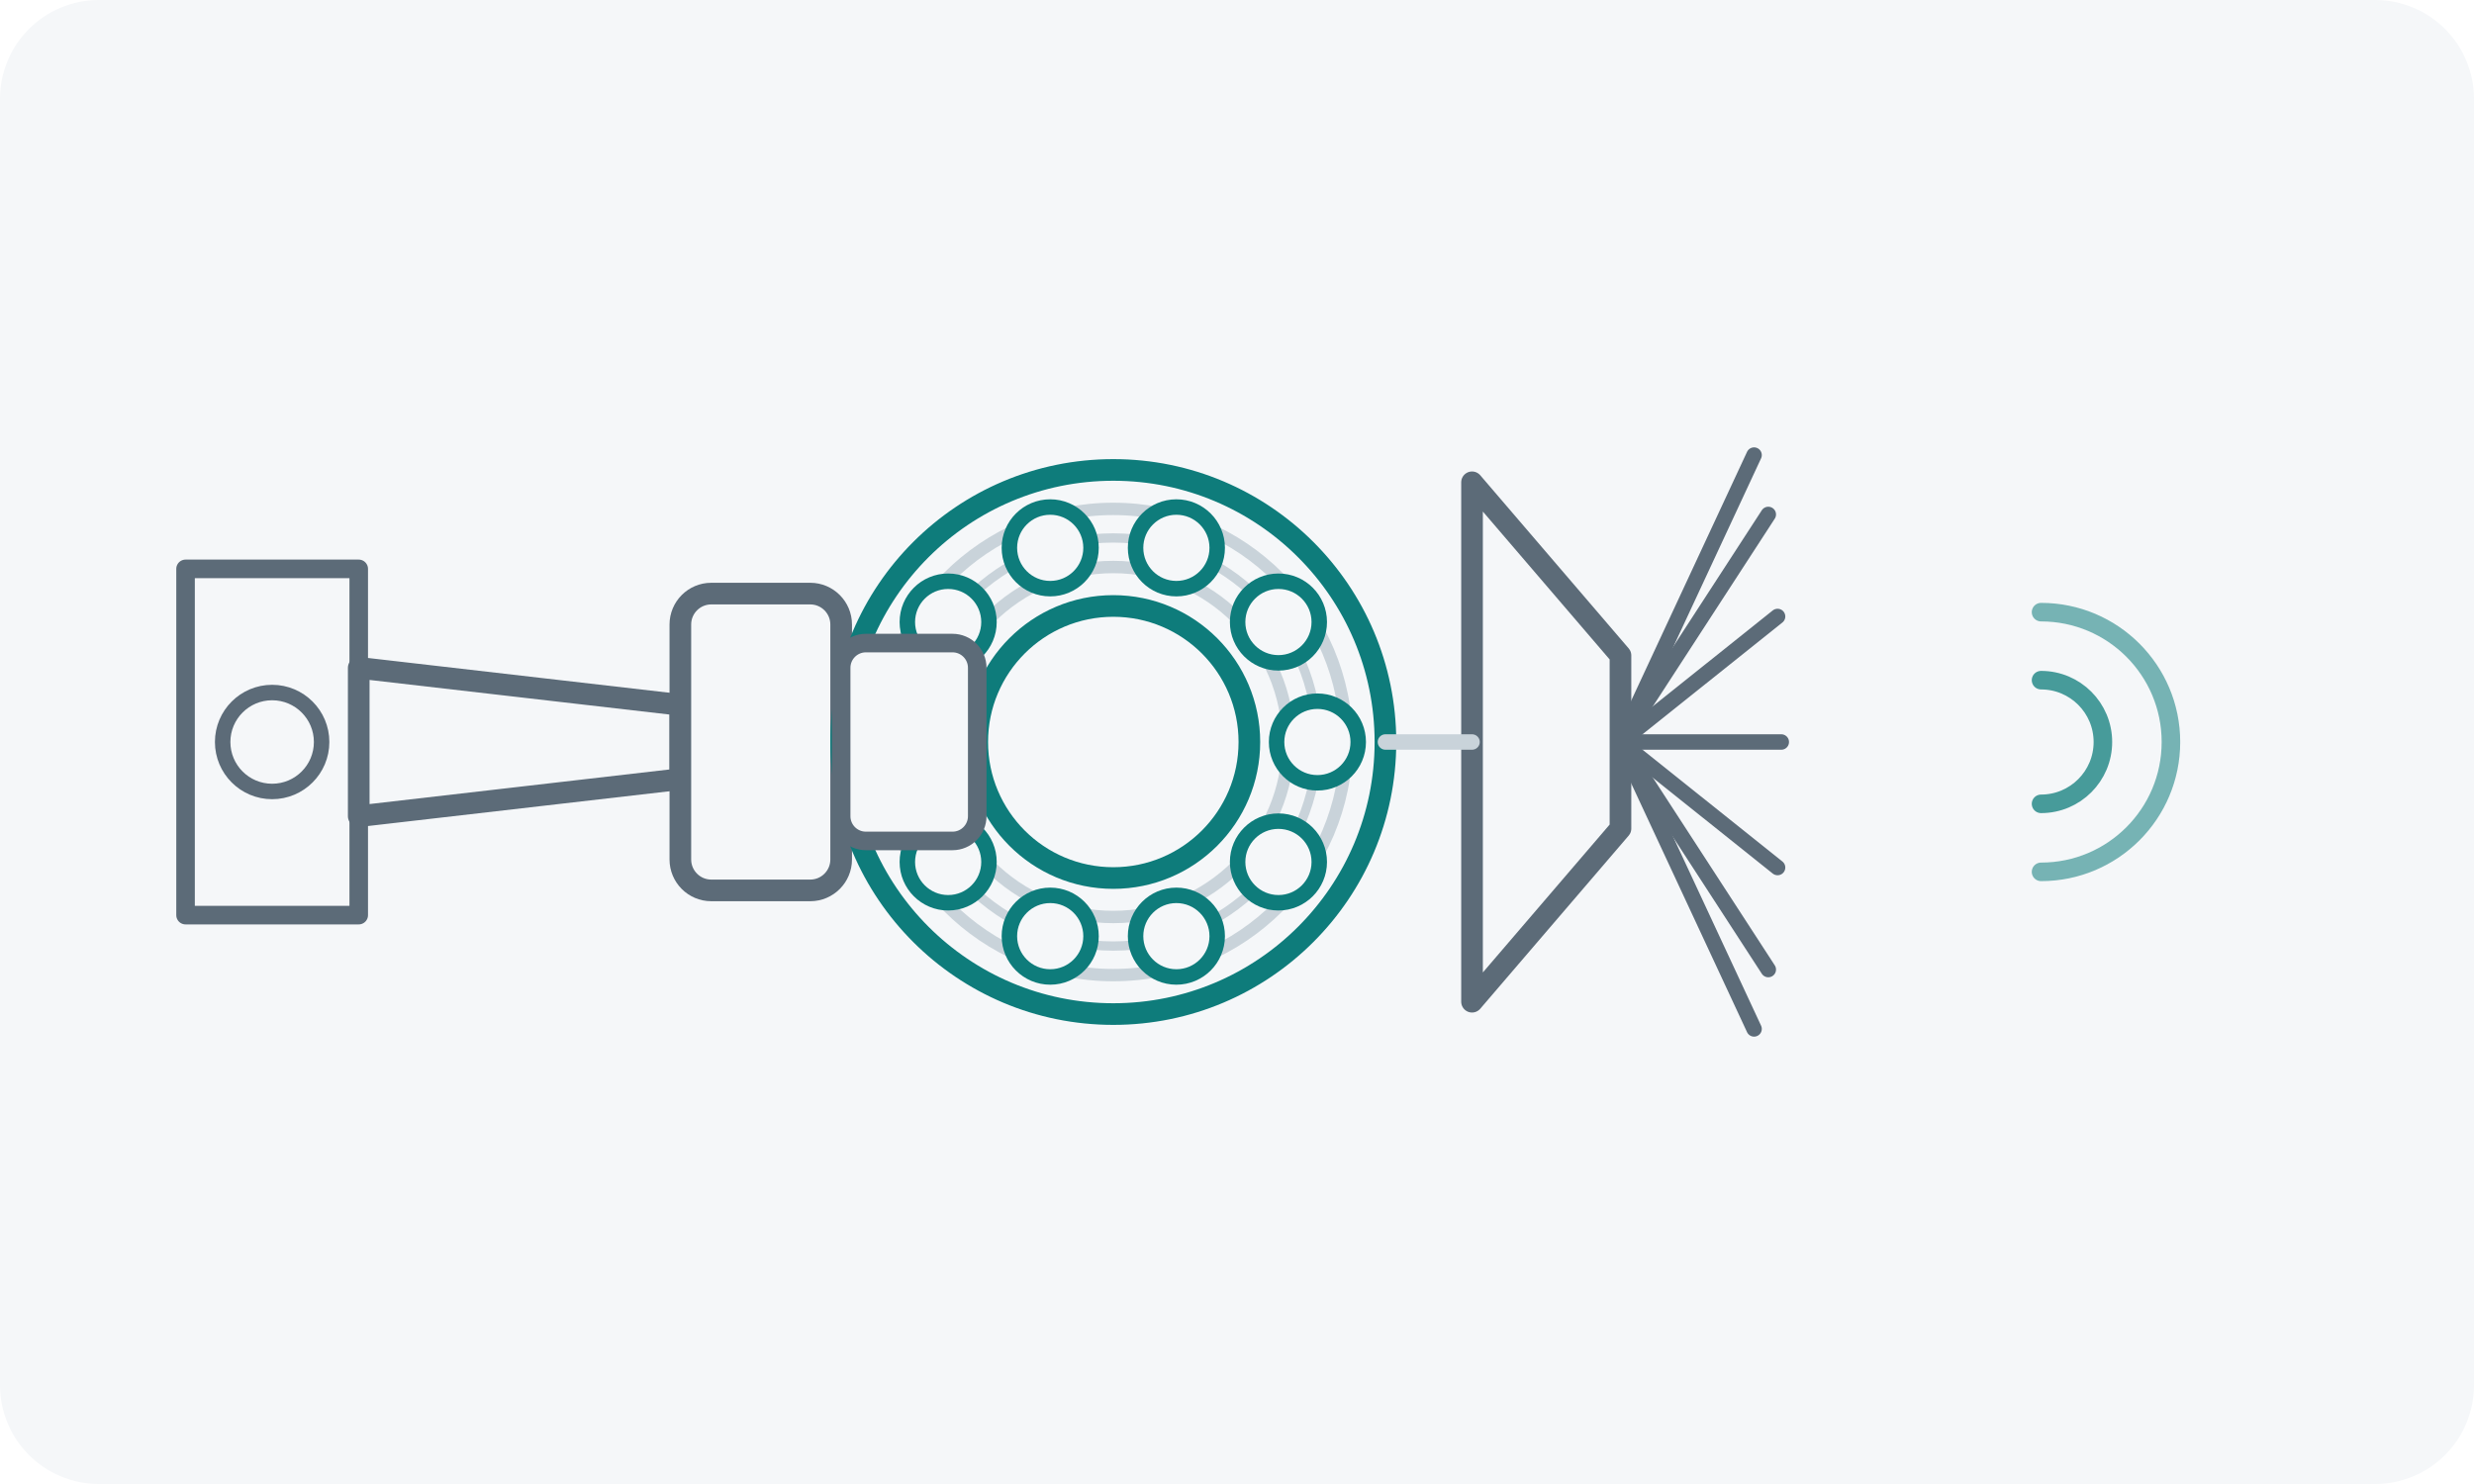
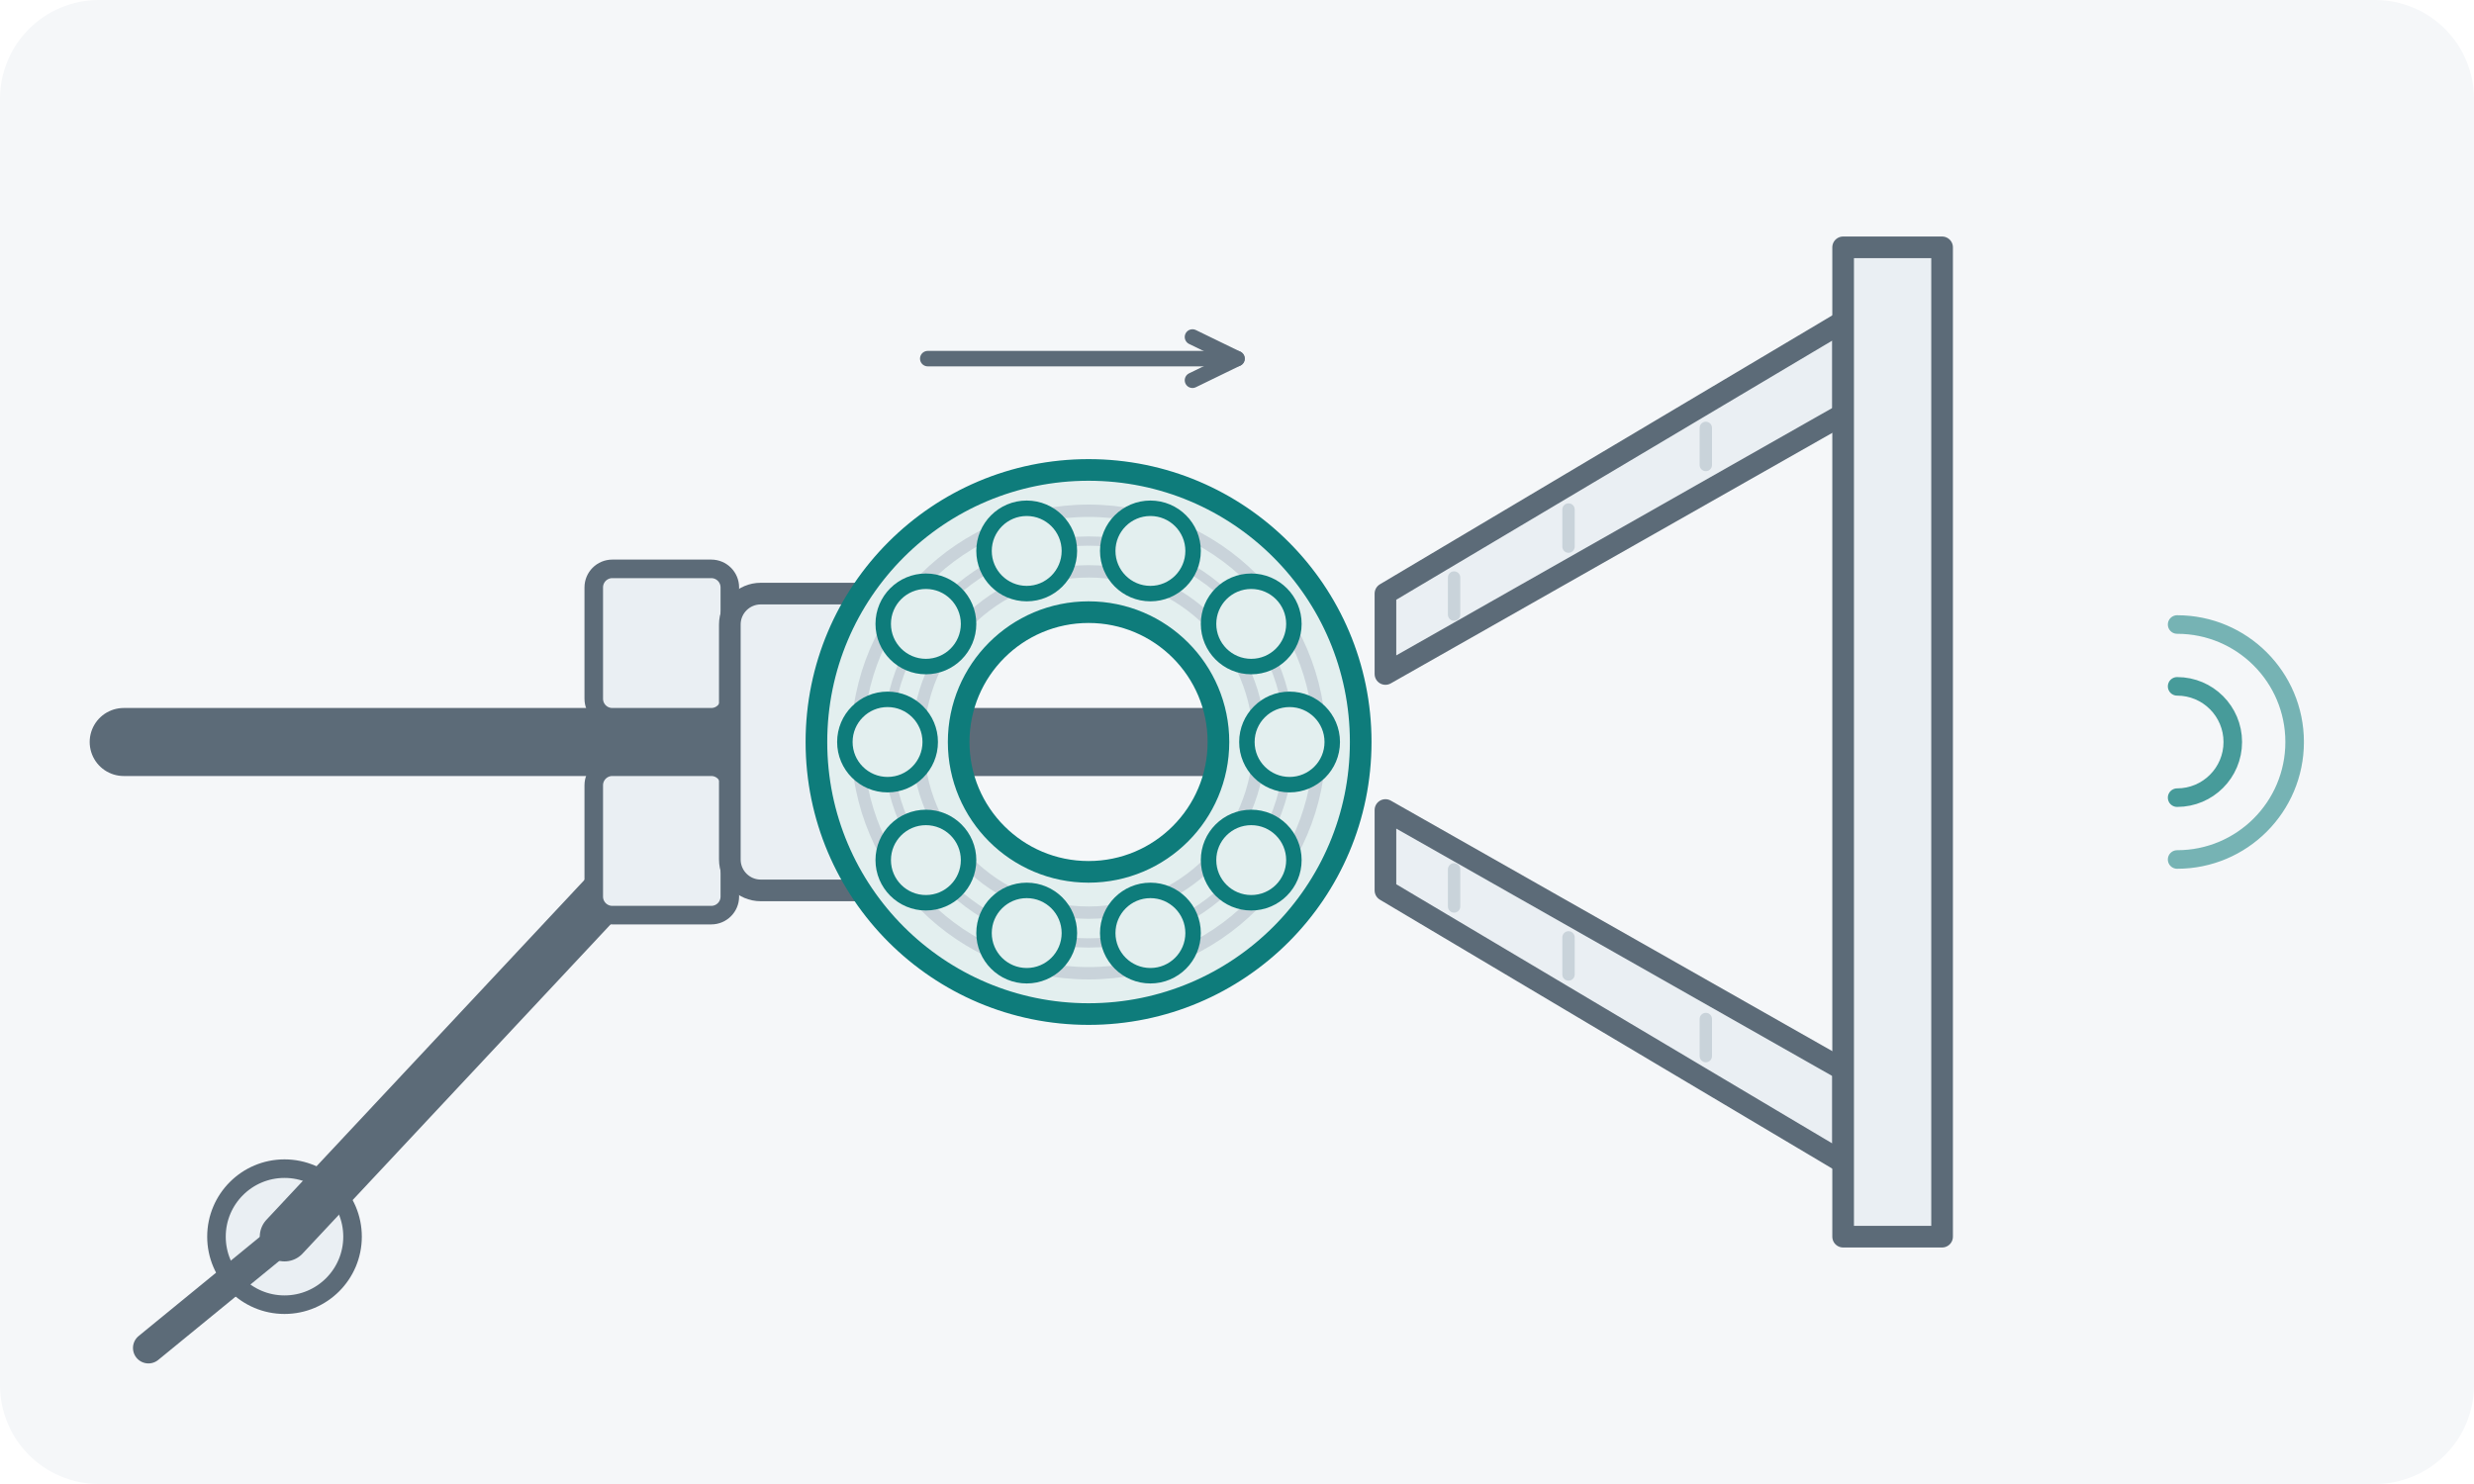
<svg xmlns="http://www.w3.org/2000/svg" viewBox="0 0 400 240" role="img" aria-label="Схема выжимного подшипника">
  <rect width="400" height="240" rx="16" fill="#F5F7F9" />
  <g fill="none" stroke-linecap="round" stroke-linejoin="round">
-     <path d="M 30.0 92.0 L 58.0 92.0 L 58.0 148.0 L 30.0 148.0 Z" stroke="#5C6B78" stroke-width="3" fill="#F5F7F9" />
-     <circle cx="44.0" cy="120.0" r="8.0" stroke="#5C6B78" stroke-width="2.5" fill="none" />
-     <path d="M 58.0 108.0 L 110.0 114.0 L 110.0 126.0 L 58.0 132.0 Z" stroke="#5C6B78" stroke-width="3.5" fill="#F5F7F9" />
-     <rect x="110.0" y="96.0" width="26.0" height="48.0" rx="5" stroke="#5C6B78" stroke-width="3.5" fill="#F5F7F9" />
-     <circle cx="180.0" cy="120.0" r="44.0" stroke="#0E7C7B" stroke-width="3.5" fill="none" />
-     <circle cx="180.0" cy="120.0" r="37.7" stroke="#C9D3DA" stroke-width="2" fill="none" />
-     <circle cx="180.0" cy="120.0" r="22.0" stroke="#0E7C7B" stroke-width="3.5" fill="none" />
-     <circle cx="180.0" cy="120.0" r="28.3" stroke="#C9D3DA" stroke-width="2" fill="none" />
-     <circle cx="180.0" cy="120.0" r="33.0" stroke="#C9D3DA" stroke-width="1.5" fill="none" />
-     <circle cx="213.0" cy="120.0" r="6.6" stroke="#0E7C7B" stroke-width="2.5" fill="#F5F7F9" />
-     <circle cx="206.7" cy="139.4" r="6.6" stroke="#0E7C7B" stroke-width="2.5" fill="#F5F7F9" />
-     <circle cx="190.2" cy="151.4" r="6.6" stroke="#0E7C7B" stroke-width="2.5" fill="#F5F7F9" />
-     <circle cx="169.8" cy="151.4" r="6.6" stroke="#0E7C7B" stroke-width="2.5" fill="#F5F7F9" />
-     <circle cx="153.3" cy="139.4" r="6.6" stroke="#0E7C7B" stroke-width="2.5" fill="#F5F7F9" />
-     <circle cx="147.0" cy="120.0" r="6.6" stroke="#0E7C7B" stroke-width="2.5" fill="#F5F7F9" />
-     <circle cx="153.3" cy="100.6" r="6.6" stroke="#0E7C7B" stroke-width="2.5" fill="#F5F7F9" />
-     <circle cx="169.8" cy="88.6" r="6.6" stroke="#0E7C7B" stroke-width="2.5" fill="#F5F7F9" />
-     <circle cx="190.2" cy="88.6" r="6.6" stroke="#0E7C7B" stroke-width="2.5" fill="#F5F7F9" />
-     <circle cx="206.7" cy="100.6" r="6.6" stroke="#0E7C7B" stroke-width="2.5" fill="#F5F7F9" />
-     <rect x="136.0" y="104.0" width="22.0" height="32.0" rx="4" stroke="#5C6B78" stroke-width="3" fill="#F5F7F9" />
-     <path d="M 238.0 78.0 L 262.0 106.0 L 262.0 134.0 L 238.0 162.0 Z" stroke="#5C6B78" stroke-width="3.5" fill="#F5F7F9" />
-     <path d="M 262 120 L 283.6 73.6" stroke="#5C6B78" stroke-width="2.5" />
-     <path d="M 262 120 L 285.9 83.2" stroke="#5C6B78" stroke-width="2.5" />
-     <path d="M 262 120 L 287.4 99.7" stroke="#5C6B78" stroke-width="2.5" />
-     <path d="M 262 120 L 288.0 120.0" stroke="#5C6B78" stroke-width="2.5" />
-     <path d="M 262 120 L 287.4 140.3" stroke="#5C6B78" stroke-width="2.5" />
-     <path d="M 262 120 L 285.9 156.8" stroke="#5C6B78" stroke-width="2.5" />
-     <path d="M 262 120 L 283.6 166.4" stroke="#5C6B78" stroke-width="2.5" />
-     <path d="M 224.0 120.0 L 238.0 120.0" stroke="#C9D3DA" stroke-width="2.5" />
-     <path d="M 330 110 A 10 10 0 0 1 330 130" stroke="#0E7C7B" stroke-width="3" opacity="0.75" />
-     <path d="M 330 99 A 21 21 0 0 1 330 141" stroke="#0E7C7B" stroke-width="3" opacity="0.55" />
+     <path d="M 20.0 120.0 L 214.0 120.0" stroke="#5C6B78" stroke-width="11" />
+     <circle cx="46.0" cy="200.0" r="11.0" stroke="#5C6B78" stroke-width="3" fill="#EAEFF3" />
+     <path d="M 46.0 200.0 L 104.0 138.0" stroke="#5C6B78" stroke-width="8" />
+     <path d="M 46.0 200.0 L 24.0 218.0" stroke="#5C6B78" stroke-width="5" />
+     <rect x="96.0" y="92.0" width="22.0" height="24.0" rx="3" stroke="#5C6B78" stroke-width="3" fill="#EAEFF3" />
+     <rect x="96.0" y="124.0" width="22.0" height="24.0" rx="3" stroke="#5C6B78" stroke-width="3" fill="#EAEFF3" />
+     <rect x="118.0" y="96.0" width="28.0" height="48.0" rx="5" stroke="#5C6B78" stroke-width="3.5" fill="#EAEFF3" />
+     <path d="M 132.0 120.0 A 44.0 44.0 0 1 0 220.0 120.0 A 44.0 44.0 0 1 0 132.0 120.0 Z M 155.0 120.0 A 21.0 21.0 0 1 0 197.0 120.0 A 21.0 21.0 0 1 0 155.0 120.0 Z" fill="#E3EFEF" fill-rule="evenodd" stroke="none" />
+     <circle cx="176.0" cy="120.0" r="44.0" stroke="#0E7C7B" stroke-width="3.5" fill="none" />
+     <circle cx="176.0" cy="120.0" r="37.4" stroke="#C9D3DA" stroke-width="2" fill="none" />
+     <circle cx="176.0" cy="120.0" r="21.0" stroke="#0E7C7B" stroke-width="3.5" fill="none" />
+     <circle cx="176.0" cy="120.0" r="27.6" stroke="#C9D3DA" stroke-width="2" fill="none" />
+     <circle cx="176.0" cy="120.0" r="32.5" stroke="#C9D3DA" stroke-width="1.5" fill="none" />
+     <circle cx="208.5" cy="120.0" r="6.9" stroke="#0E7C7B" stroke-width="2.5" fill="#E3EFEF" />
+     <circle cx="202.3" cy="139.1" r="6.9" stroke="#0E7C7B" stroke-width="2.5" fill="#E3EFEF" />
+     <circle cx="186.0" cy="150.9" r="6.9" stroke="#0E7C7B" stroke-width="2.5" fill="#E3EFEF" />
+     <circle cx="166.0" cy="150.9" r="6.9" stroke="#0E7C7B" stroke-width="2.5" fill="#E3EFEF" />
+     <circle cx="149.7" cy="139.1" r="6.9" stroke="#0E7C7B" stroke-width="2.5" fill="#E3EFEF" />
+     <circle cx="143.5" cy="120.0" r="6.9" stroke="#0E7C7B" stroke-width="2.5" fill="#E3EFEF" />
+     <circle cx="149.7" cy="100.9" r="6.9" stroke="#0E7C7B" stroke-width="2.5" fill="#E3EFEF" />
+     <circle cx="166.0" cy="89.1" r="6.9" stroke="#0E7C7B" stroke-width="2.5" fill="#E3EFEF" />
+     <circle cx="186.0" cy="89.1" r="6.9" stroke="#0E7C7B" stroke-width="2.5" fill="#E3EFEF" />
+     <circle cx="202.3" cy="100.9" r="6.9" stroke="#0E7C7B" stroke-width="2.5" fill="#E3EFEF" />
+     <path d="M 298.0 52.0 L 224.0 96.0 L 224.0 109.0 L 298.0 67.0 Z" stroke="#5C6B78" stroke-width="3.5" fill="#EAEFF3" />
+     <path d="M 298.0 188.0 L 224.0 144.0 L 224.0 131.0 L 298.0 173.0 Z" stroke="#5C6B78" stroke-width="3.5" fill="#EAEFF3" />
+     <path d="M 275.8 69.2 L 275.8 75.2" stroke="#C9D3DA" stroke-width="2" />
+     <path d="M 275.8 170.8 L 275.8 164.8" stroke="#C9D3DA" stroke-width="2" />
+     <path d="M 253.6 82.4 L 253.6 88.4" stroke="#C9D3DA" stroke-width="2" />
+     <path d="M 253.6 157.6 L 253.6 151.6" stroke="#C9D3DA" stroke-width="2" />
+     <path d="M 235.1 93.4 L 235.1 99.4" stroke="#C9D3DA" stroke-width="2" />
+     <path d="M 235.1 146.6 L 235.1 140.6" stroke="#C9D3DA" stroke-width="2" />
+     <path d="M 298.0 40.0 L 314.0 40.0 L 314.0 200.0 L 298.0 200.0 Z" stroke="#5C6B78" stroke-width="3.5" fill="#EAEFF3" />
+     <path d="M 150.0 58.0 L 200.0 58.0" stroke="#5C6B78" stroke-width="2.5" />
+     <path d="M 192.8 61.5 L 200.0 58.0 L 192.8 54.5" stroke="#5C6B78" stroke-width="2.5" fill="none" />
+     <path d="M 352 111 A 9 9 0 0 1 352 129" stroke="#0E7C7B" stroke-width="3" opacity="0.75" />
+     <path d="M 352 101 A 19 19 0 0 1 352 139" stroke="#0E7C7B" stroke-width="3" opacity="0.55" />
  </g>
</svg>
